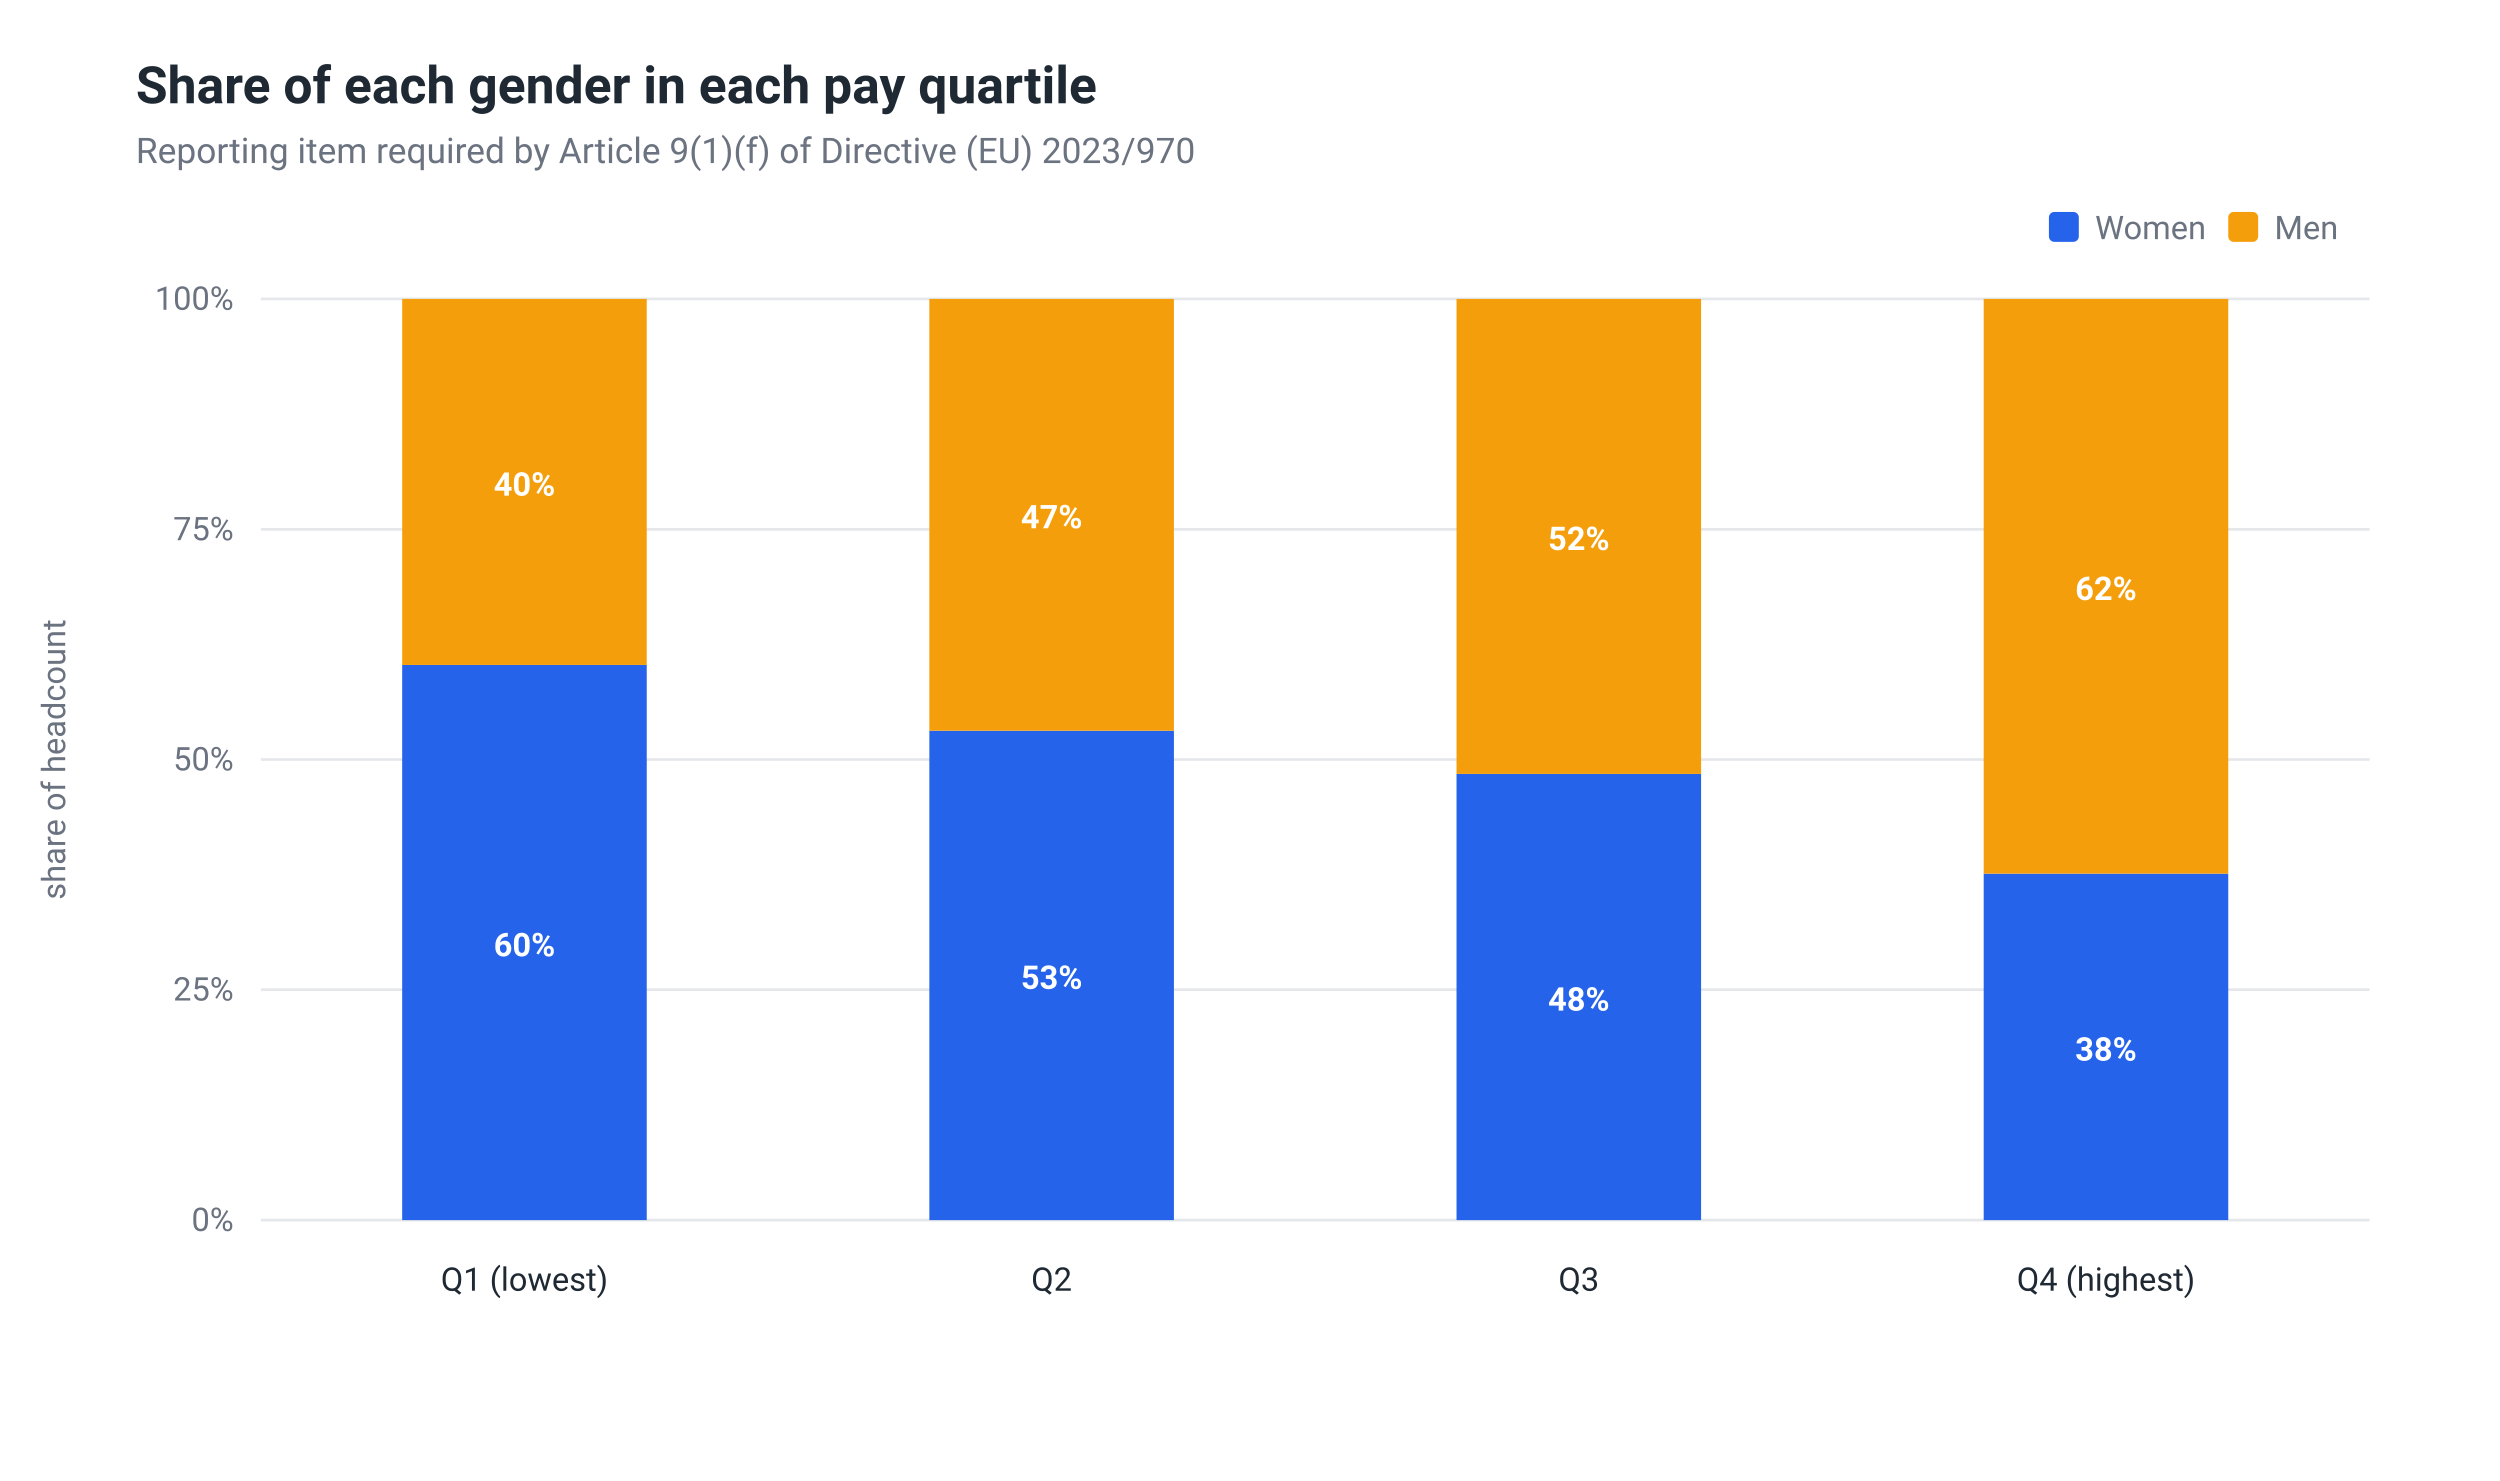
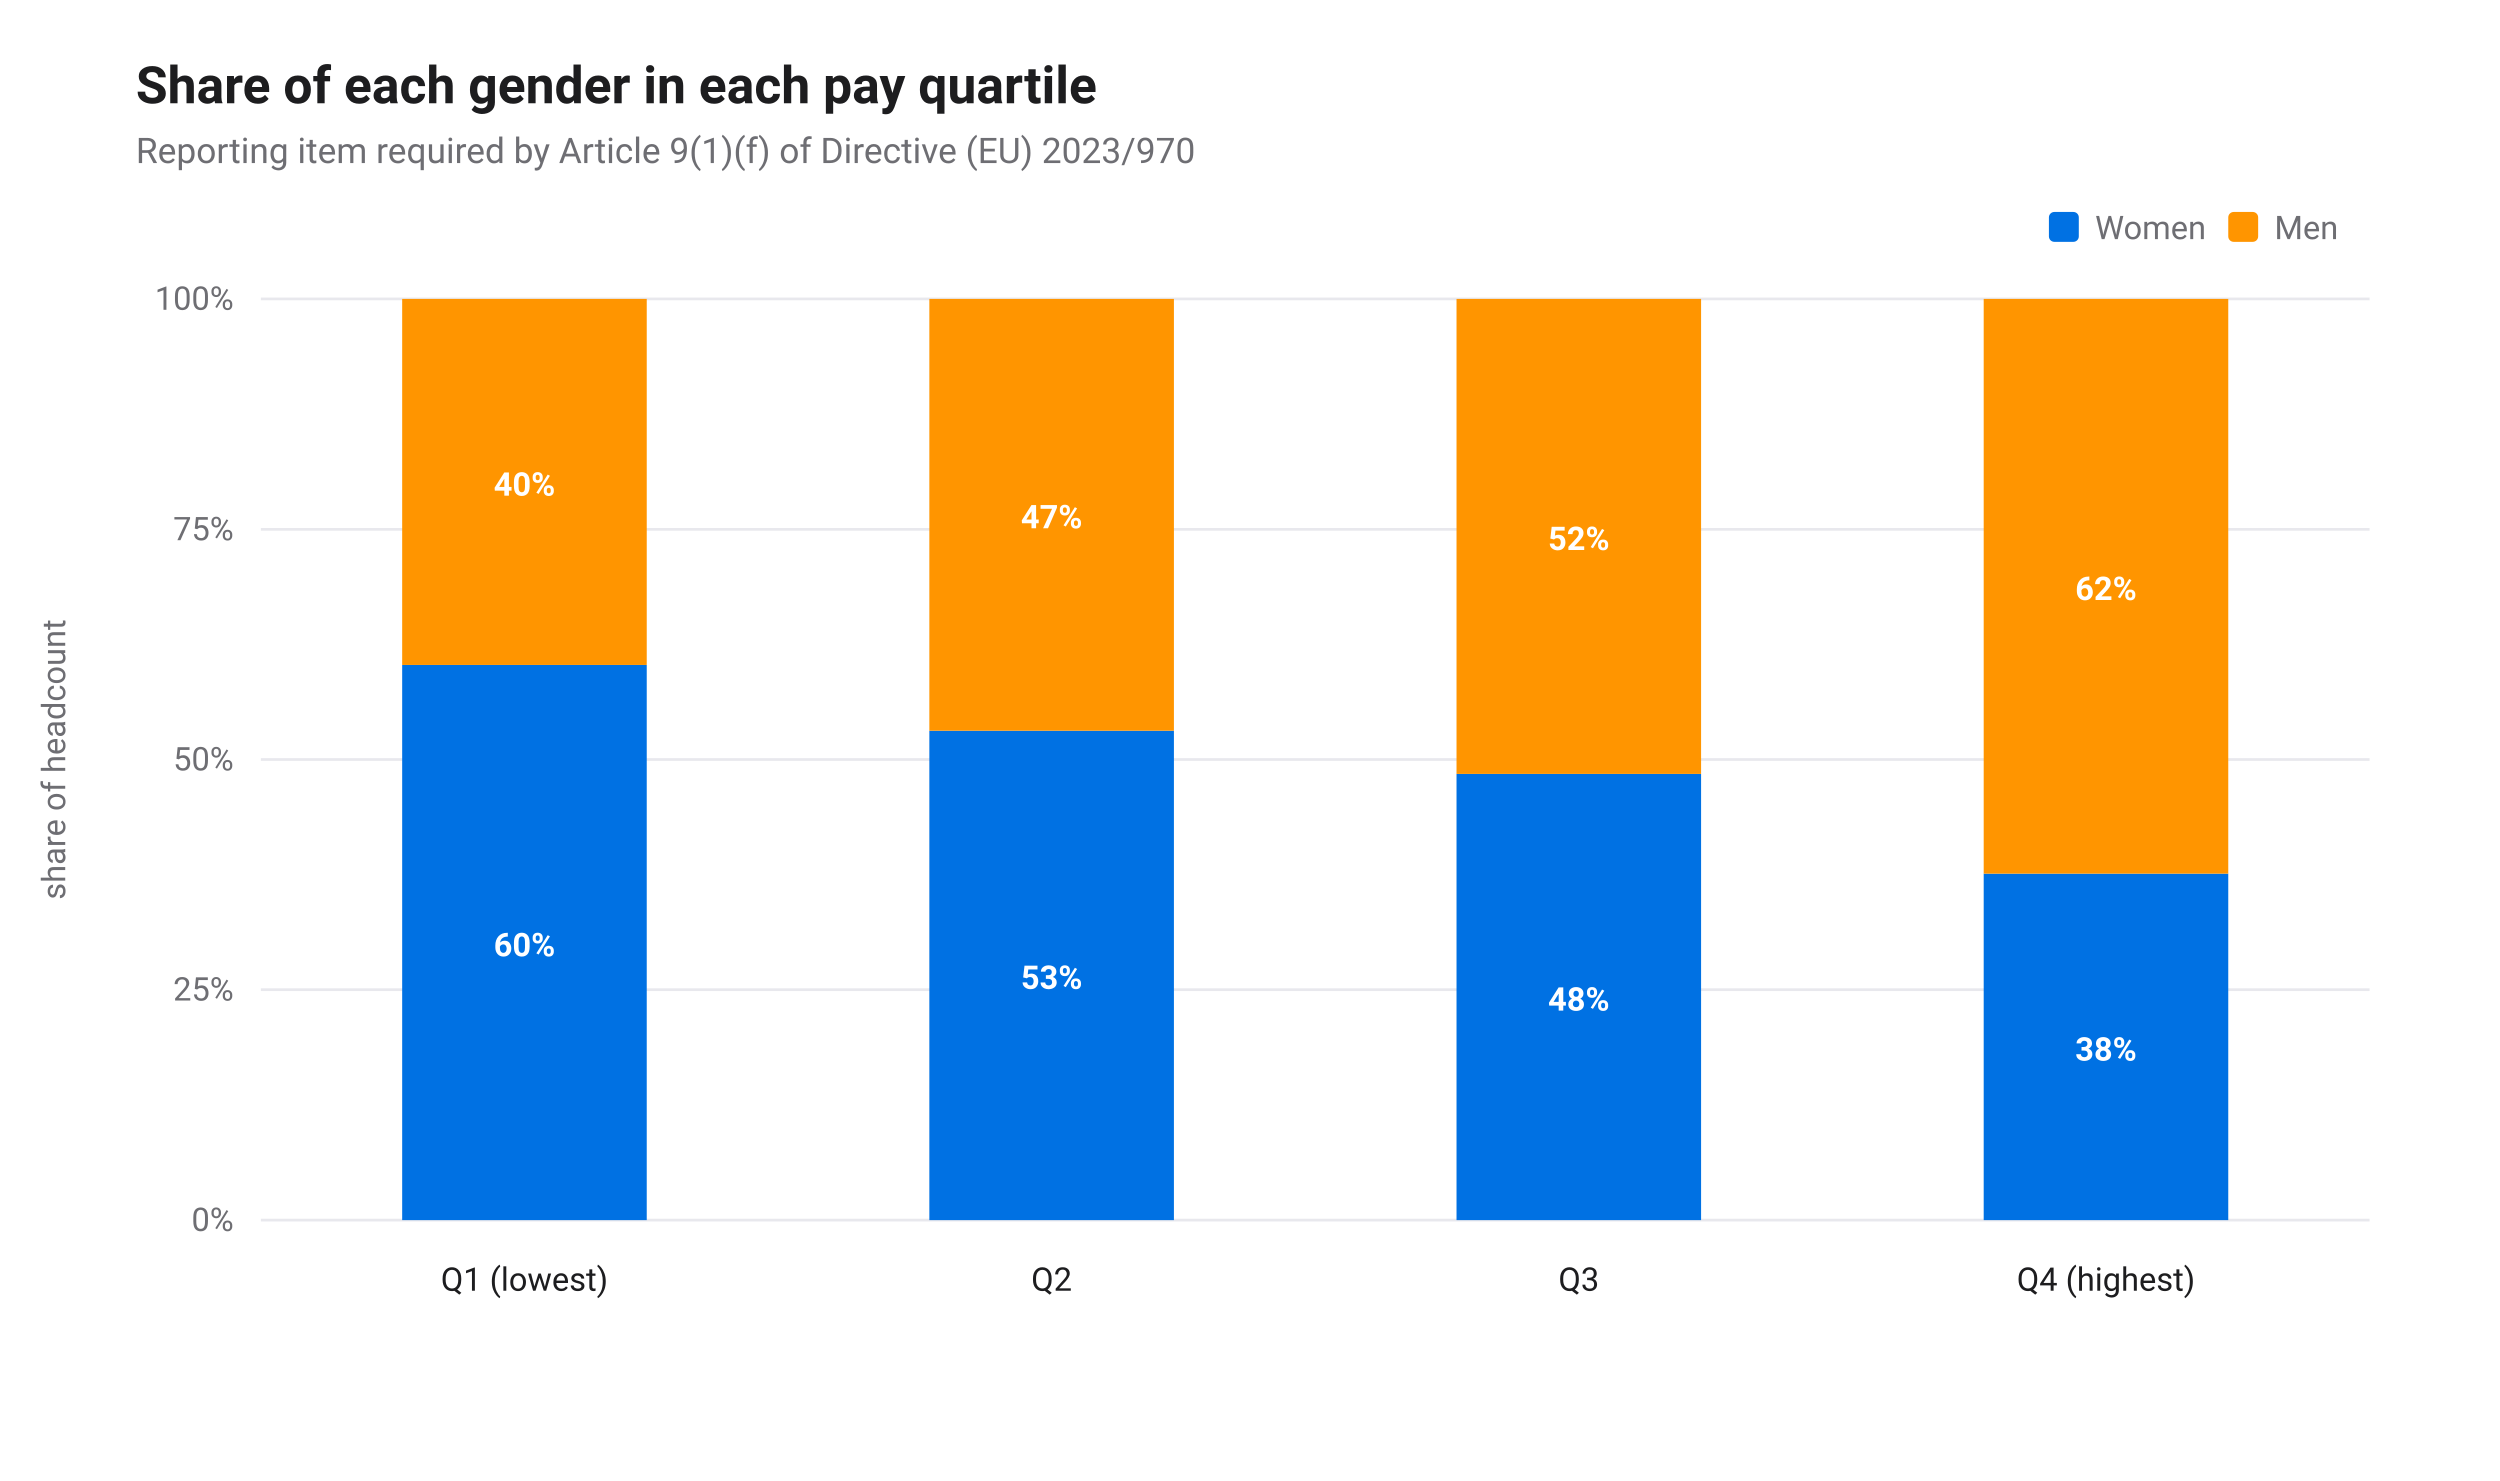
<svg xmlns="http://www.w3.org/2000/svg" viewBox="0 0 920 545" width="920" height="545" role="img">
  <rect width="920" height="545" fill="#ffffff" />
-   <text x="50.0" y="38.0" font-family="-apple-system, BlinkMacSystemFont, 'Segoe UI', Roboto, Helvetica, Arial, sans-serif" font-size="19" fill="#1f2933" text-anchor="start" font-weight="600">Share of each gender in each pay quartile</text>
-   <text x="50.0" y="60.0" font-family="-apple-system, BlinkMacSystemFont, 'Segoe UI', Roboto, Helvetica, Arial, sans-serif" font-size="13" fill="#6b7280" text-anchor="start" font-weight="normal">Reporting item required by Article 9(1)(f) of Directive (EU) 2023/970</text>
-   <text x="24.0" y="279.5" font-family="-apple-system, BlinkMacSystemFont, 'Segoe UI', Roboto, Helvetica, Arial, sans-serif" font-size="12" fill="#6b7280" text-anchor="middle" font-weight="normal" transform="rotate(-90 24 279.5)">share of headcount</text>
-   <line x1="96" y1="449.0" x2="872" y2="449.0" stroke="#e5e7eb" stroke-width="1" />
-   <text x="86.0" y="453.0" font-family="-apple-system, BlinkMacSystemFont, 'Segoe UI', Roboto, Helvetica, Arial, sans-serif" font-size="12" fill="#6b7280" text-anchor="end" font-weight="normal">0%</text>
-   <line x1="96" y1="364.2" x2="872" y2="364.2" stroke="#e5e7eb" stroke-width="1" />
-   <text x="86.0" y="368.2" font-family="-apple-system, BlinkMacSystemFont, 'Segoe UI', Roboto, Helvetica, Arial, sans-serif" font-size="12" fill="#6b7280" text-anchor="end" font-weight="normal">25%</text>
-   <line x1="96" y1="279.5" x2="872" y2="279.5" stroke="#e5e7eb" stroke-width="1" />
-   <text x="86.0" y="283.5" font-family="-apple-system, BlinkMacSystemFont, 'Segoe UI', Roboto, Helvetica, Arial, sans-serif" font-size="12" fill="#6b7280" text-anchor="end" font-weight="normal">50%</text>
-   <line x1="96" y1="194.8" x2="872" y2="194.8" stroke="#e5e7eb" stroke-width="1" />
-   <text x="86.0" y="198.8" font-family="-apple-system, BlinkMacSystemFont, 'Segoe UI', Roboto, Helvetica, Arial, sans-serif" font-size="12" fill="#6b7280" text-anchor="end" font-weight="normal">75%</text>
-   <line x1="96" y1="110.0" x2="872" y2="110.0" stroke="#e5e7eb" stroke-width="1" />
-   <text x="86.0" y="114.0" font-family="-apple-system, BlinkMacSystemFont, 'Segoe UI', Roboto, Helvetica, Arial, sans-serif" font-size="12" fill="#6b7280" text-anchor="end" font-weight="normal">100%</text>
-   <rect x="820" y="78" width="11" height="11" rx="2" fill="#f59e0b" />
-   <text x="837.0" y="88.0" font-family="-apple-system, BlinkMacSystemFont, 'Segoe UI', Roboto, Helvetica, Arial, sans-serif" font-size="12" fill="#6b7280" text-anchor="start" font-weight="normal">Men</text>
-   <rect x="754" y="78" width="11" height="11" rx="2" fill="#2563eb" />
-   <text x="771.0" y="88.0" font-family="-apple-system, BlinkMacSystemFont, 'Segoe UI', Roboto, Helvetica, Arial, sans-serif" font-size="12" fill="#6b7280" text-anchor="start" font-weight="normal">Women</text>
-   <rect x="148.0" y="244.7" width="90.0" height="204.3" fill="#2563eb" />
-   <text x="193.0" y="351.9" font-family="-apple-system, BlinkMacSystemFont, 'Segoe UI', Roboto, Helvetica, Arial, sans-serif" font-size="12" fill="#ffffff" text-anchor="middle" font-weight="600">60%</text>
-   <rect x="148.0" y="110.0" width="90.0" height="134.7" fill="#f59e0b" />
-   <text x="193.0" y="182.4" font-family="-apple-system, BlinkMacSystemFont, 'Segoe UI', Roboto, Helvetica, Arial, sans-serif" font-size="12" fill="#ffffff" text-anchor="middle" font-weight="600">40%</text>
-   <rect x="342.0" y="268.9" width="90.0" height="180.1" fill="#2563eb" />
-   <text x="387.0" y="363.9" font-family="-apple-system, BlinkMacSystemFont, 'Segoe UI', Roboto, Helvetica, Arial, sans-serif" font-size="12" fill="#ffffff" text-anchor="middle" font-weight="600">53%</text>
-   <rect x="342.0" y="110.0" width="90.0" height="158.9" fill="#f59e0b" />
-   <text x="387.0" y="194.4" font-family="-apple-system, BlinkMacSystemFont, 'Segoe UI', Roboto, Helvetica, Arial, sans-serif" font-size="12" fill="#ffffff" text-anchor="middle" font-weight="600">47%</text>
-   <rect x="536.0" y="284.8" width="90.0" height="164.2" fill="#2563eb" />
-   <text x="581.0" y="371.9" font-family="-apple-system, BlinkMacSystemFont, 'Segoe UI', Roboto, Helvetica, Arial, sans-serif" font-size="12" fill="#ffffff" text-anchor="middle" font-weight="600">48%</text>
-   <rect x="536.0" y="110.0" width="90.0" height="174.8" fill="#f59e0b" />
-   <text x="581.0" y="202.4" font-family="-apple-system, BlinkMacSystemFont, 'Segoe UI', Roboto, Helvetica, Arial, sans-serif" font-size="12" fill="#ffffff" text-anchor="middle" font-weight="600">52%</text>
-   <rect x="730.0" y="321.5" width="90.0" height="127.5" fill="#2563eb" />
-   <text x="775.0" y="390.3" font-family="-apple-system, BlinkMacSystemFont, 'Segoe UI', Roboto, Helvetica, Arial, sans-serif" font-size="12" fill="#ffffff" text-anchor="middle" font-weight="600">38%</text>
-   <rect x="730.0" y="110.0" width="90.0" height="211.5" fill="#f59e0b" />
-   <text x="775.0" y="220.8" font-family="-apple-system, BlinkMacSystemFont, 'Segoe UI', Roboto, Helvetica, Arial, sans-serif" font-size="12" fill="#ffffff" text-anchor="middle" font-weight="600">62%</text>
-   <text x="193.0" y="475.0" font-family="-apple-system, BlinkMacSystemFont, 'Segoe UI', Roboto, Helvetica, Arial, sans-serif" font-size="12" fill="#1f2933" text-anchor="middle" font-weight="normal">Q1 (lowest)</text>
-   <text x="387.0" y="475.0" font-family="-apple-system, BlinkMacSystemFont, 'Segoe UI', Roboto, Helvetica, Arial, sans-serif" font-size="12" fill="#1f2933" text-anchor="middle" font-weight="normal">Q2</text>
-   <text x="581.0" y="475.0" font-family="-apple-system, BlinkMacSystemFont, 'Segoe UI', Roboto, Helvetica, Arial, sans-serif" font-size="12" fill="#1f2933" text-anchor="middle" font-weight="normal">Q3</text>
-   <text x="775.0" y="475.0" font-family="-apple-system, BlinkMacSystemFont, 'Segoe UI', Roboto, Helvetica, Arial, sans-serif" font-size="12" fill="#1f2933" text-anchor="middle" font-weight="normal">Q4 (highest)</text>
+   <text x="50.0" y="38.0" font-family="-apple-system, BlinkMacSystemFont, 'SF Pro Text', 'Segoe UI', Roboto, Helvetica, Arial, sans-serif" font-size="19" fill="#1d1d1f" text-anchor="start" font-weight="600">Share of each gender in each pay quartile</text>
+   <text x="50.0" y="60.0" font-family="-apple-system, BlinkMacSystemFont, 'SF Pro Text', 'Segoe UI', Roboto, Helvetica, Arial, sans-serif" font-size="13" fill="#6e6e73" text-anchor="start" font-weight="normal">Reporting item required by Article 9(1)(f) of Directive (EU) 2023/970</text>
+   <text x="24.0" y="279.5" font-family="-apple-system, BlinkMacSystemFont, 'SF Pro Text', 'Segoe UI', Roboto, Helvetica, Arial, sans-serif" font-size="12" fill="#6e6e73" text-anchor="middle" font-weight="normal" transform="rotate(-90 24 279.5)">share of headcount</text>
+   <line x1="96" y1="449.0" x2="872" y2="449.0" stroke="#e8e8ed" stroke-width="1" />
+   <text x="86.0" y="453.0" font-family="-apple-system, BlinkMacSystemFont, 'SF Pro Text', 'Segoe UI', Roboto, Helvetica, Arial, sans-serif" font-size="12" fill="#6e6e73" text-anchor="end" font-weight="normal">0%</text>
+   <line x1="96" y1="364.2" x2="872" y2="364.2" stroke="#e8e8ed" stroke-width="1" />
+   <text x="86.0" y="368.2" font-family="-apple-system, BlinkMacSystemFont, 'SF Pro Text', 'Segoe UI', Roboto, Helvetica, Arial, sans-serif" font-size="12" fill="#6e6e73" text-anchor="end" font-weight="normal">25%</text>
+   <line x1="96" y1="279.5" x2="872" y2="279.5" stroke="#e8e8ed" stroke-width="1" />
+   <text x="86.0" y="283.5" font-family="-apple-system, BlinkMacSystemFont, 'SF Pro Text', 'Segoe UI', Roboto, Helvetica, Arial, sans-serif" font-size="12" fill="#6e6e73" text-anchor="end" font-weight="normal">50%</text>
+   <line x1="96" y1="194.8" x2="872" y2="194.8" stroke="#e8e8ed" stroke-width="1" />
+   <text x="86.0" y="198.8" font-family="-apple-system, BlinkMacSystemFont, 'SF Pro Text', 'Segoe UI', Roboto, Helvetica, Arial, sans-serif" font-size="12" fill="#6e6e73" text-anchor="end" font-weight="normal">75%</text>
+   <line x1="96" y1="110.0" x2="872" y2="110.0" stroke="#e8e8ed" stroke-width="1" />
+   <text x="86.0" y="114.0" font-family="-apple-system, BlinkMacSystemFont, 'SF Pro Text', 'Segoe UI', Roboto, Helvetica, Arial, sans-serif" font-size="12" fill="#6e6e73" text-anchor="end" font-weight="normal">100%</text>
+   <rect x="820" y="78" width="11" height="11" rx="2" fill="#ff9500" />
+   <text x="837.0" y="88.0" font-family="-apple-system, BlinkMacSystemFont, 'SF Pro Text', 'Segoe UI', Roboto, Helvetica, Arial, sans-serif" font-size="12" fill="#6e6e73" text-anchor="start" font-weight="normal">Men</text>
+   <rect x="754" y="78" width="11" height="11" rx="2" fill="#0071e3" />
+   <text x="771.0" y="88.0" font-family="-apple-system, BlinkMacSystemFont, 'SF Pro Text', 'Segoe UI', Roboto, Helvetica, Arial, sans-serif" font-size="12" fill="#6e6e73" text-anchor="start" font-weight="normal">Women</text>
+   <rect x="148.0" y="244.7" width="90.0" height="204.3" fill="#0071e3" />
+   <text x="193.0" y="351.9" font-family="-apple-system, BlinkMacSystemFont, 'SF Pro Text', 'Segoe UI', Roboto, Helvetica, Arial, sans-serif" font-size="12" fill="#ffffff" text-anchor="middle" font-weight="600">60%</text>
+   <rect x="148.0" y="110.0" width="90.0" height="134.7" fill="#ff9500" />
+   <text x="193.0" y="182.4" font-family="-apple-system, BlinkMacSystemFont, 'SF Pro Text', 'Segoe UI', Roboto, Helvetica, Arial, sans-serif" font-size="12" fill="#ffffff" text-anchor="middle" font-weight="600">40%</text>
+   <rect x="342.0" y="268.9" width="90.0" height="180.1" fill="#0071e3" />
+   <text x="387.0" y="363.9" font-family="-apple-system, BlinkMacSystemFont, 'SF Pro Text', 'Segoe UI', Roboto, Helvetica, Arial, sans-serif" font-size="12" fill="#ffffff" text-anchor="middle" font-weight="600">53%</text>
+   <rect x="342.0" y="110.0" width="90.0" height="158.9" fill="#ff9500" />
+   <text x="387.0" y="194.4" font-family="-apple-system, BlinkMacSystemFont, 'SF Pro Text', 'Segoe UI', Roboto, Helvetica, Arial, sans-serif" font-size="12" fill="#ffffff" text-anchor="middle" font-weight="600">47%</text>
+   <rect x="536.0" y="284.8" width="90.0" height="164.2" fill="#0071e3" />
+   <text x="581.0" y="371.9" font-family="-apple-system, BlinkMacSystemFont, 'SF Pro Text', 'Segoe UI', Roboto, Helvetica, Arial, sans-serif" font-size="12" fill="#ffffff" text-anchor="middle" font-weight="600">48%</text>
+   <rect x="536.0" y="110.0" width="90.0" height="174.8" fill="#ff9500" />
+   <text x="581.0" y="202.4" font-family="-apple-system, BlinkMacSystemFont, 'SF Pro Text', 'Segoe UI', Roboto, Helvetica, Arial, sans-serif" font-size="12" fill="#ffffff" text-anchor="middle" font-weight="600">52%</text>
+   <rect x="730.0" y="321.5" width="90.0" height="127.5" fill="#0071e3" />
+   <text x="775.0" y="390.3" font-family="-apple-system, BlinkMacSystemFont, 'SF Pro Text', 'Segoe UI', Roboto, Helvetica, Arial, sans-serif" font-size="12" fill="#ffffff" text-anchor="middle" font-weight="600">38%</text>
+   <rect x="730.0" y="110.0" width="90.0" height="211.5" fill="#ff9500" />
+   <text x="775.0" y="220.8" font-family="-apple-system, BlinkMacSystemFont, 'SF Pro Text', 'Segoe UI', Roboto, Helvetica, Arial, sans-serif" font-size="12" fill="#ffffff" text-anchor="middle" font-weight="600">62%</text>
+   <text x="193.0" y="475.0" font-family="-apple-system, BlinkMacSystemFont, 'SF Pro Text', 'Segoe UI', Roboto, Helvetica, Arial, sans-serif" font-size="12" fill="#1d1d1f" text-anchor="middle" font-weight="normal">Q1 (lowest)</text>
+   <text x="387.0" y="475.0" font-family="-apple-system, BlinkMacSystemFont, 'SF Pro Text', 'Segoe UI', Roboto, Helvetica, Arial, sans-serif" font-size="12" fill="#1d1d1f" text-anchor="middle" font-weight="normal">Q2</text>
+   <text x="581.0" y="475.0" font-family="-apple-system, BlinkMacSystemFont, 'SF Pro Text', 'Segoe UI', Roboto, Helvetica, Arial, sans-serif" font-size="12" fill="#1d1d1f" text-anchor="middle" font-weight="normal">Q3</text>
+   <text x="775.0" y="475.0" font-family="-apple-system, BlinkMacSystemFont, 'SF Pro Text', 'Segoe UI', Roboto, Helvetica, Arial, sans-serif" font-size="12" fill="#1d1d1f" text-anchor="middle" font-weight="normal">Q4 (highest)</text>
</svg>
